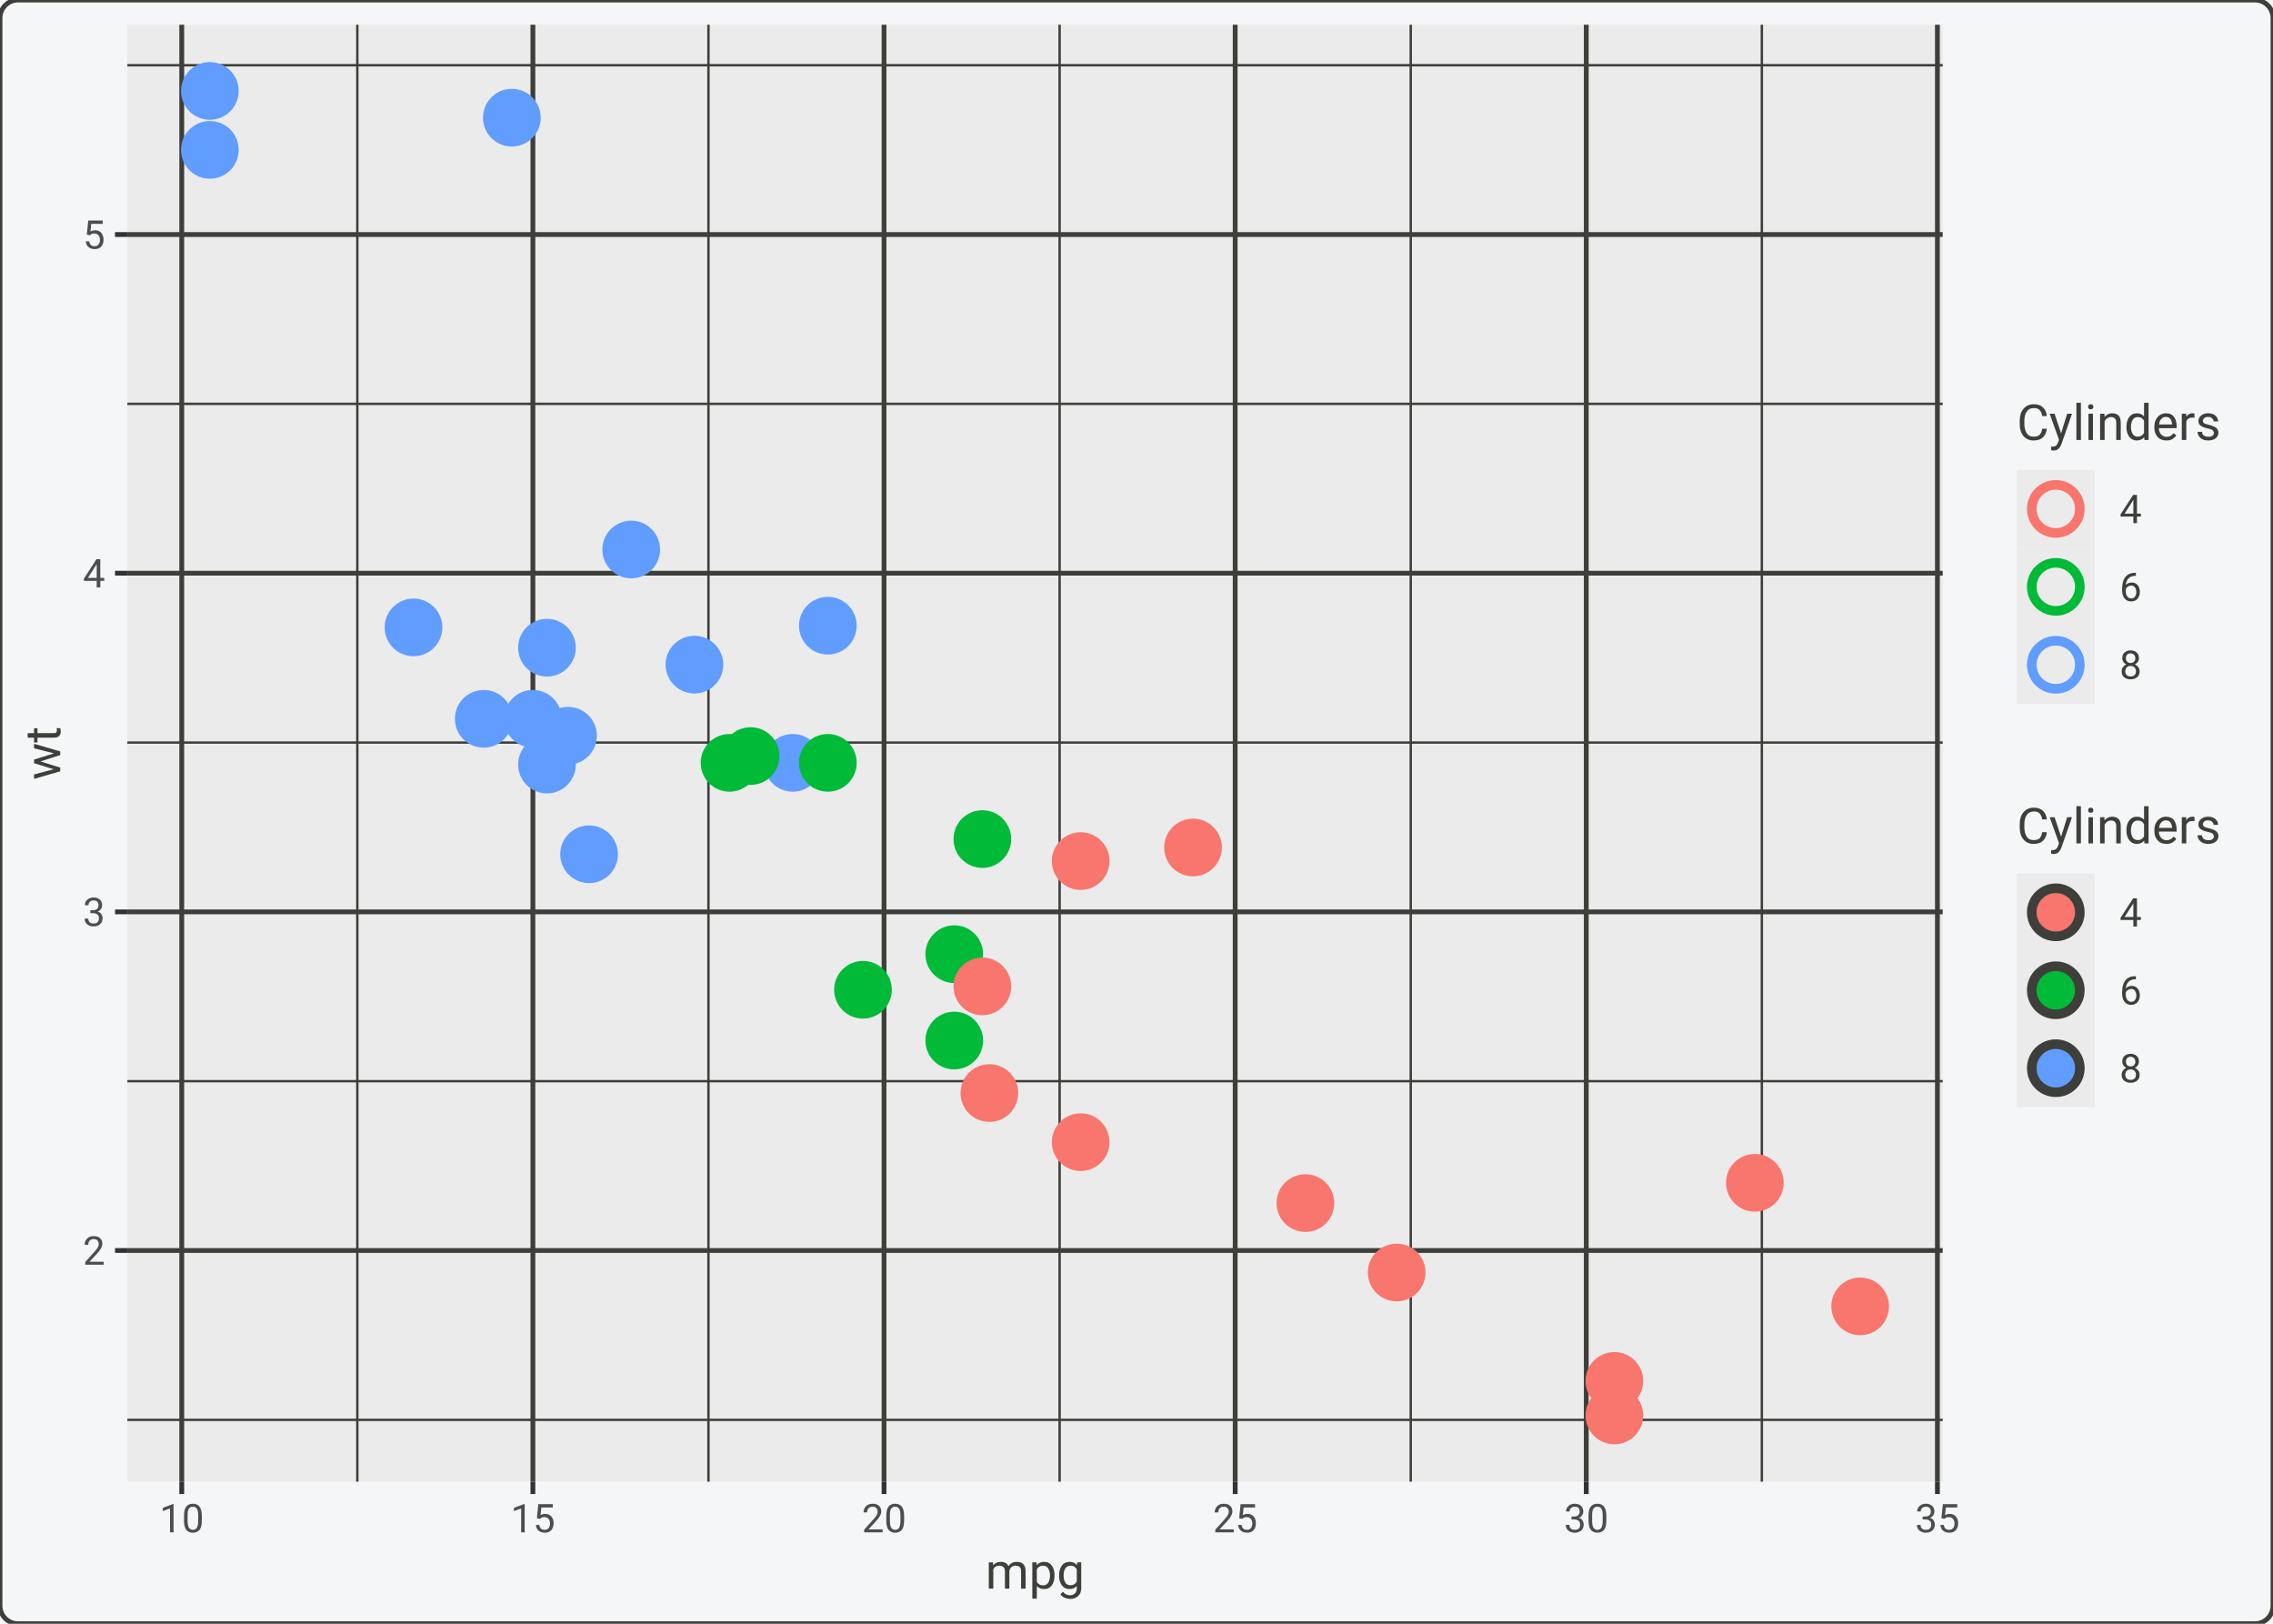
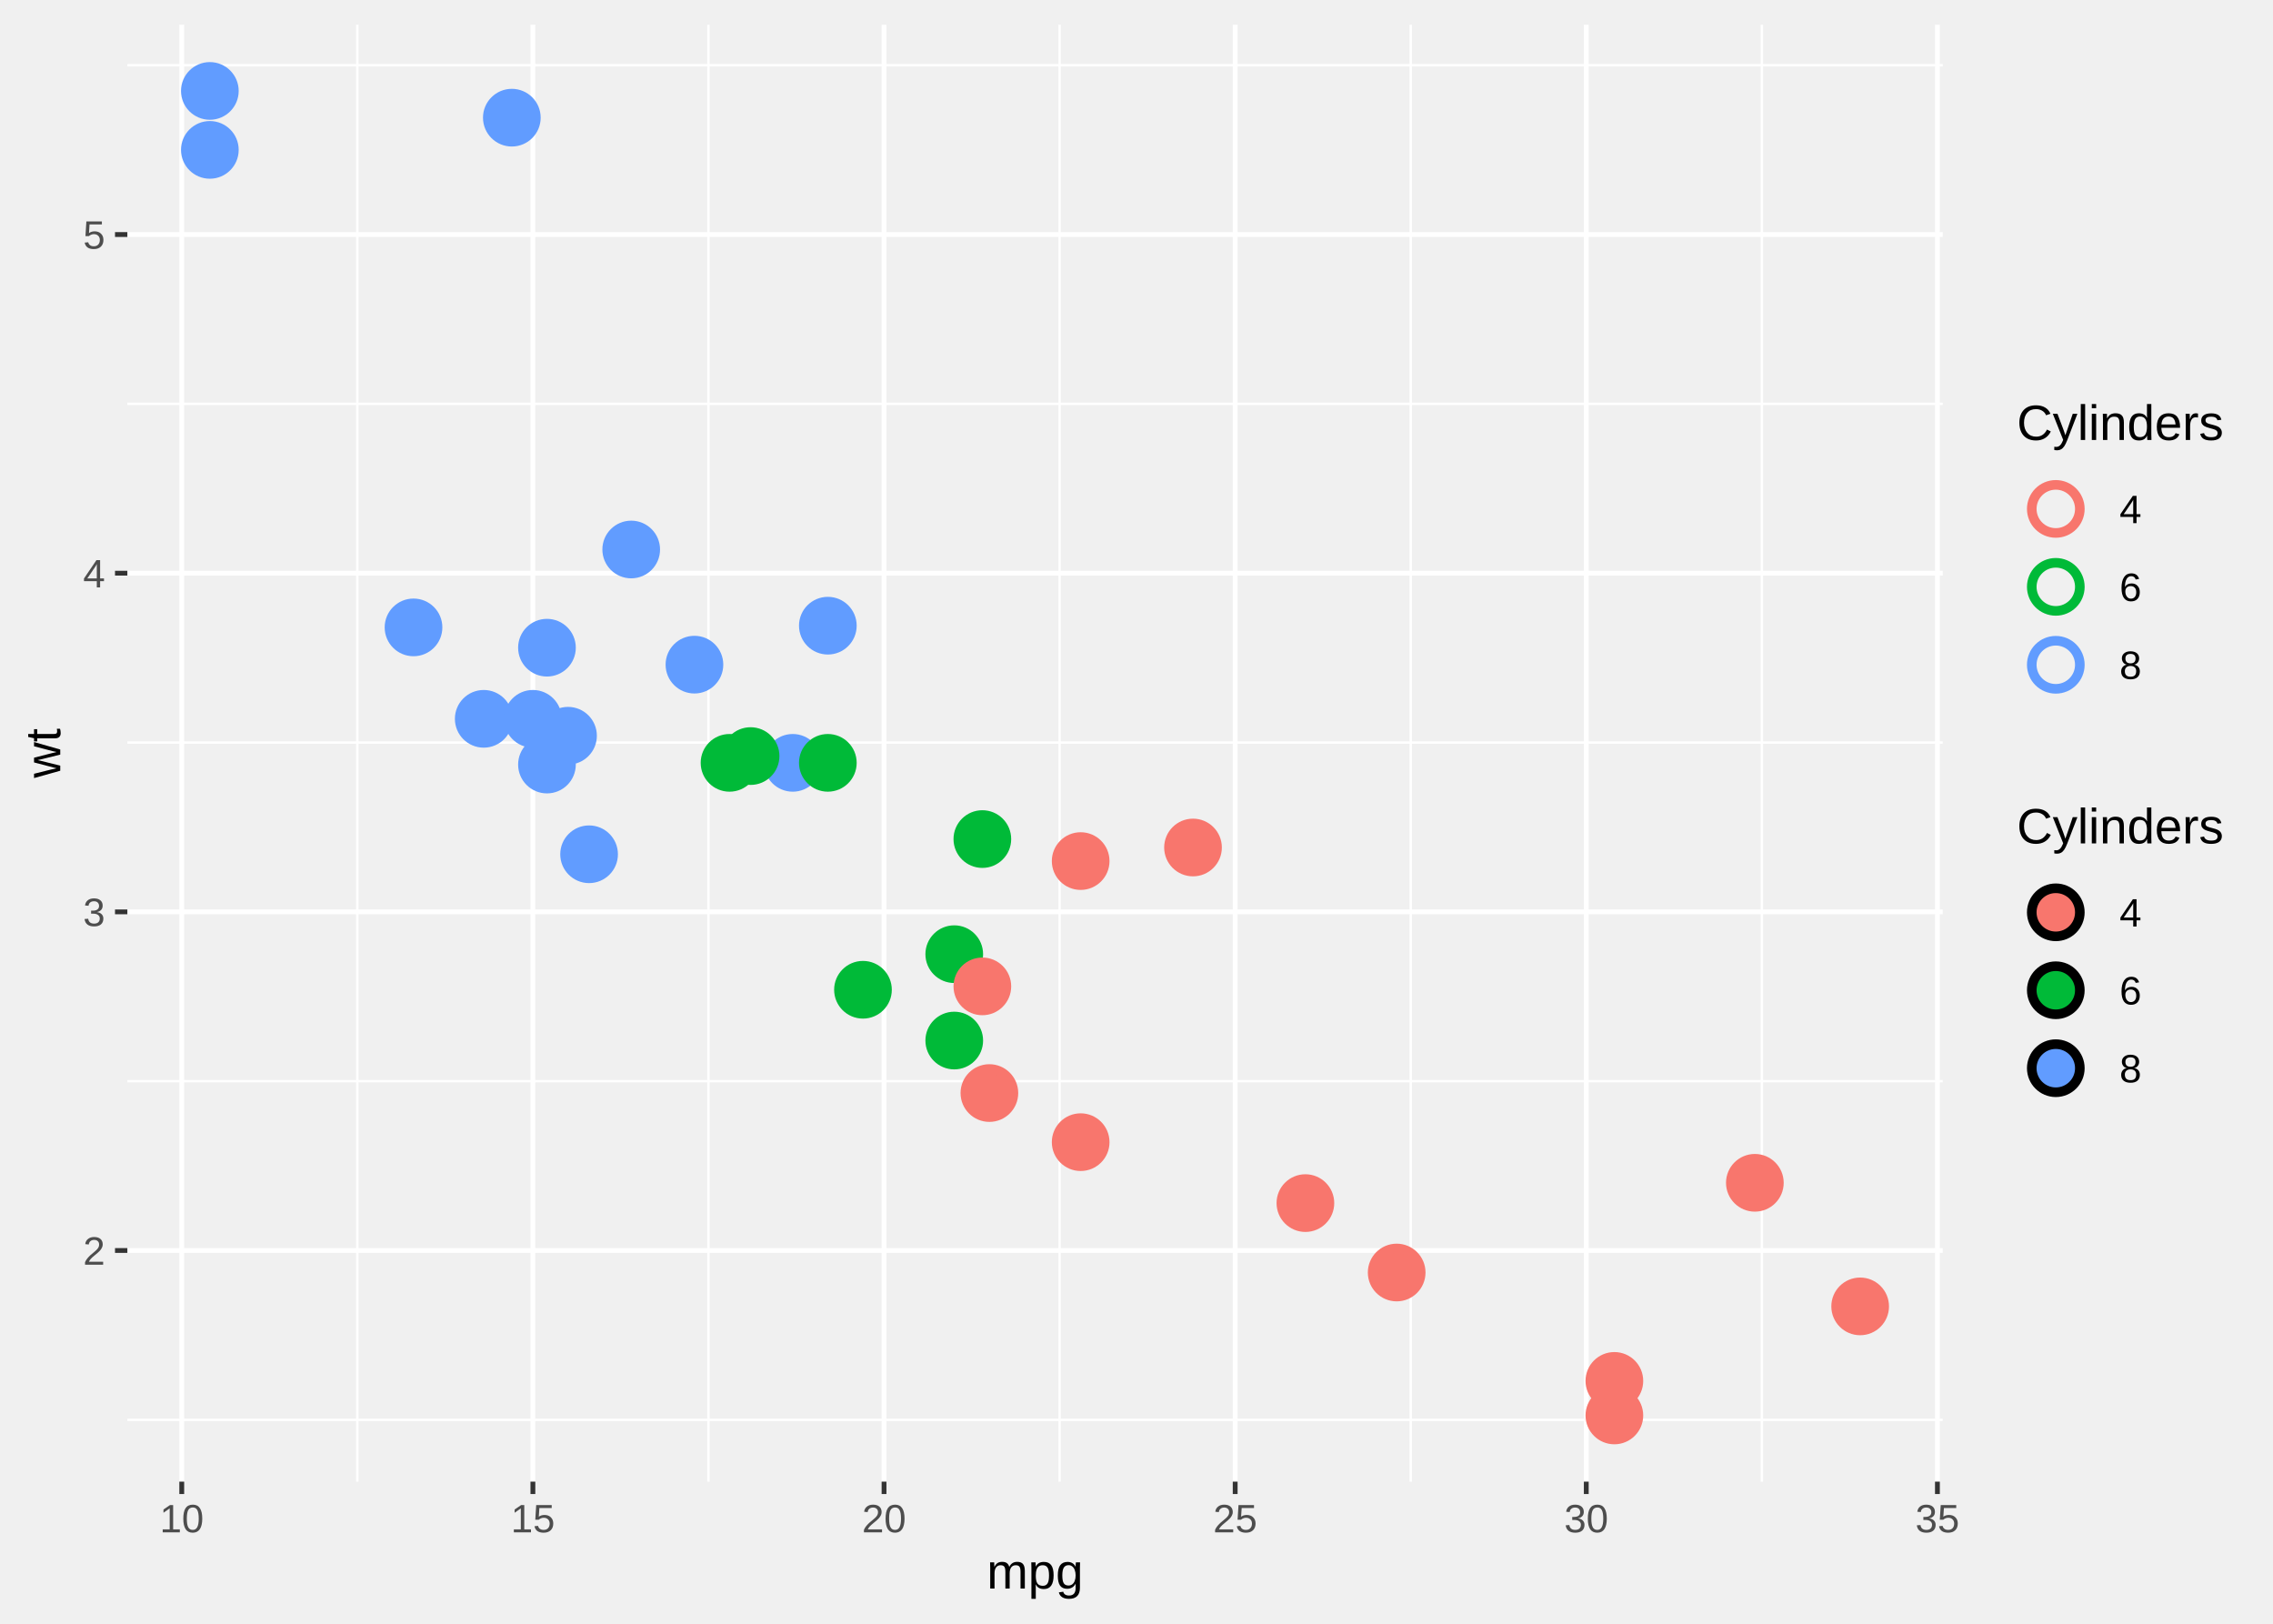
<svg xmlns="http://www.w3.org/2000/svg" width="504.00pt" height="360.00pt" viewBox="0 0 504.00 360.00">
  <g class="svglite">
    <defs>
      <style type="text/css">
-     /* theme-aware-processed */
-     .svglite line, .svglite polyline, .svglite polygon, .svglite path, .svglite circle {
+     .svglite line, .svglite polyline, .svglite polygon, .svglite path, .svglite rect, .svglite circle {
      fill: none;
-       stroke: #3E3F3A;
-       stroke-linecap: round;
-       stroke-linejoin: round;
-       stroke-miterlimit: 10.00;
-     }
-     .svglite &gt; g &gt; rect {
-       fill: none;
-       stroke: #3E3F3A;
+       stroke: #000000;
      stroke-linecap: round;
      stroke-linejoin: round;
      stroke-miterlimit: 10.00;
    }
    .svglite text {
      white-space: pre;
-       fill: #3E3F3A;
    }
    .svglite g.glyphgroup path {
      fill: inherit;
      stroke: none;
    }
  </style>
    </defs>
-     <rect class="svg-bg" width="100%" height="100%" style="stroke: none; fill: #F5F6F8;" />
+     <rect width="100%" height="100%" style="stroke: none; fill: none;" />
    <defs>
      <clipPath id="cpMC4wMHw1MDQuMDB8MC4wMHwzNjAuMDA=">
        <rect x="0.00" y="0.00" width="504.00" height="360.00" />
      </clipPath>
    </defs>
    <g clip-path="url(#cpMC4wMHw1MDQuMDB8MC4wMHwzNjAuMDA=)">
-       <rect rx="4" x="0.00" y="0.00" width="504.00" height="360.00" style="stroke-width: 1.07; stroke: #3E3F3A; fill: #F5F6F8;" />
+       <rect x="0.00" y="0.00" width="504.00" height="360.00" style="stroke-width: 1.07; stroke: none;" />
    </g>
    <defs>
      <clipPath id="cpMjguMjR8NDMwLjc2fDUuNDh8MzI4LjUw">
        <rect x="28.24" y="5.48" width="402.52" height="323.02" />
      </clipPath>
    </defs>
    <g clip-path="url(#cpMjguMjR8NDMwLjc2fDUuNDh8MzI4LjUw)">
-       <rect x="28.24" y="5.48" width="402.52" height="323.02" style="stroke-width: 1.07; stroke: none; fill: #EBEBEB;" />
-       <polyline points="28.24,314.80 430.76,314.80 " style="stroke-width: 0.53; stroke: #3E3F3A; stroke-linecap: butt;" />
-       <polyline points="28.24,239.71 430.76,239.71 " style="stroke-width: 0.53; stroke: #3E3F3A; stroke-linecap: butt;" />
-       <polyline points="28.24,164.63 430.76,164.63 " style="stroke-width: 0.53; stroke: #3E3F3A; stroke-linecap: butt;" />
-       <polyline points="28.24,89.54 430.76,89.54 " style="stroke-width: 0.53; stroke: #3E3F3A; stroke-linecap: butt;" />
-       <polyline points="28.24,14.46 430.76,14.46 " style="stroke-width: 0.53; stroke: #3E3F3A; stroke-linecap: butt;" />
-       <polyline points="79.23,328.50 79.23,5.48 " style="stroke-width: 0.53; stroke: #3E3F3A; stroke-linecap: butt;" />
-       <polyline points="157.09,328.50 157.09,5.48 " style="stroke-width: 0.53; stroke: #3E3F3A; stroke-linecap: butt;" />
-       <polyline points="234.95,328.50 234.95,5.48 " style="stroke-width: 0.53; stroke: #3E3F3A; stroke-linecap: butt;" />
-       <polyline points="312.81,328.50 312.81,5.48 " style="stroke-width: 0.53; stroke: #3E3F3A; stroke-linecap: butt;" />
-       <polyline points="390.66,328.50 390.66,5.48 " style="stroke-width: 0.53; stroke: #3E3F3A; stroke-linecap: butt;" />
-       <polyline points="28.24,277.25 430.76,277.25 " style="stroke-width: 1.07; stroke: #3E3F3A; stroke-linecap: butt;" />
-       <polyline points="28.24,202.17 430.76,202.17 " style="stroke-width: 1.07; stroke: #3E3F3A; stroke-linecap: butt;" />
-       <polyline points="28.24,127.08 430.76,127.08 " style="stroke-width: 1.07; stroke: #3E3F3A; stroke-linecap: butt;" />
-       <polyline points="28.24,52.00 430.76,52.00 " style="stroke-width: 1.07; stroke: #3E3F3A; stroke-linecap: butt;" />
-       <polyline points="40.30,328.50 40.30,5.48 " style="stroke-width: 1.07; stroke: #3E3F3A; stroke-linecap: butt;" />
-       <polyline points="118.16,328.50 118.16,5.48 " style="stroke-width: 1.07; stroke: #3E3F3A; stroke-linecap: butt;" />
-       <polyline points="196.02,328.50 196.02,5.48 " style="stroke-width: 1.07; stroke: #3E3F3A; stroke-linecap: butt;" />
-       <polyline points="273.88,328.50 273.88,5.48 " style="stroke-width: 1.07; stroke: #3E3F3A; stroke-linecap: butt;" />
-       <polyline points="351.73,328.50 351.73,5.48 " style="stroke-width: 1.07; stroke: #3E3F3A; stroke-linecap: butt;" />
-       <polyline points="429.59,328.50 429.59,5.48 " style="stroke-width: 1.07; stroke: #3E3F3A; stroke-linecap: butt;" />
+       <rect x="28.24" y="5.48" width="402.52" height="323.02" style="stroke-width: 1.07; stroke: none;" />
+       <polyline points="28.24,314.80 430.76,314.80 " style="stroke-width: 0.53; stroke: #FFFFFF; stroke-linecap: butt;" />
+       <polyline points="28.24,239.71 430.76,239.71 " style="stroke-width: 0.53; stroke: #FFFFFF; stroke-linecap: butt;" />
+       <polyline points="28.24,164.63 430.76,164.63 " style="stroke-width: 0.53; stroke: #FFFFFF; stroke-linecap: butt;" />
+       <polyline points="28.24,89.54 430.76,89.54 " style="stroke-width: 0.53; stroke: #FFFFFF; stroke-linecap: butt;" />
+       <polyline points="28.24,14.46 430.76,14.46 " style="stroke-width: 0.53; stroke: #FFFFFF; stroke-linecap: butt;" />
+       <polyline points="79.23,328.50 79.23,5.48 " style="stroke-width: 0.53; stroke: #FFFFFF; stroke-linecap: butt;" />
+       <polyline points="157.09,328.50 157.09,5.48 " style="stroke-width: 0.53; stroke: #FFFFFF; stroke-linecap: butt;" />
+       <polyline points="234.95,328.50 234.95,5.48 " style="stroke-width: 0.53; stroke: #FFFFFF; stroke-linecap: butt;" />
+       <polyline points="312.81,328.50 312.81,5.48 " style="stroke-width: 0.53; stroke: #FFFFFF; stroke-linecap: butt;" />
+       <polyline points="390.66,328.50 390.66,5.48 " style="stroke-width: 0.53; stroke: #FFFFFF; stroke-linecap: butt;" />
+       <polyline points="28.24,277.25 430.76,277.25 " style="stroke-width: 1.07; stroke: #FFFFFF; stroke-linecap: butt;" />
+       <polyline points="28.24,202.17 430.76,202.17 " style="stroke-width: 1.07; stroke: #FFFFFF; stroke-linecap: butt;" />
+       <polyline points="28.24,127.08 430.76,127.08 " style="stroke-width: 1.07; stroke: #FFFFFF; stroke-linecap: butt;" />
+       <polyline points="28.24,52.00 430.76,52.00 " style="stroke-width: 1.07; stroke: #FFFFFF; stroke-linecap: butt;" />
+       <polyline points="40.30,328.50 40.30,5.48 " style="stroke-width: 1.07; stroke: #FFFFFF; stroke-linecap: butt;" />
+       <polyline points="118.16,328.50 118.16,5.48 " style="stroke-width: 1.07; stroke: #FFFFFF; stroke-linecap: butt;" />
+       <polyline points="196.02,328.50 196.02,5.48 " style="stroke-width: 1.07; stroke: #FFFFFF; stroke-linecap: butt;" />
+       <polyline points="273.88,328.50 273.88,5.48 " style="stroke-width: 1.07; stroke: #FFFFFF; stroke-linecap: butt;" />
+       <polyline points="351.73,328.50 351.73,5.48 " style="stroke-width: 1.07; stroke: #FFFFFF; stroke-linecap: butt;" />
+       <polyline points="429.59,328.50 429.59,5.48 " style="stroke-width: 1.07; stroke: #FFFFFF; stroke-linecap: butt;" />
      <circle cx="211.59" cy="230.70" r="5.33" style="stroke-width: 2.13; stroke: #00BA38; fill: #00BA38;" />
      <circle cx="211.59" cy="211.55" r="5.33" style="stroke-width: 2.13; stroke: #00BA38; fill: #00BA38;" />
      <circle cx="239.62" cy="253.23" r="5.33" style="stroke-width: 2.13; stroke: #F8766D; fill: #F8766D;" />
      <circle cx="217.82" cy="186.03" r="5.33" style="stroke-width: 2.13; stroke: #00BA38; fill: #00BA38;" />
      <circle cx="175.78" cy="169.13" r="5.33" style="stroke-width: 2.13; stroke: #619CFF; fill: #619CFF;" />
      <circle cx="166.43" cy="167.63" r="5.33" style="stroke-width: 2.13; stroke: #00BA38; fill: #00BA38;" />
      <circle cx="107.26" cy="159.37" r="5.33" style="stroke-width: 2.13; stroke: #619CFF; fill: #619CFF;" />
      <circle cx="264.53" cy="187.90" r="5.33" style="stroke-width: 2.13; stroke: #F8766D; fill: #F8766D;" />
      <circle cx="239.62" cy="190.91" r="5.33" style="stroke-width: 2.13; stroke: #F8766D; fill: #F8766D;" />
      <circle cx="183.56" cy="169.13" r="5.33" style="stroke-width: 2.13; stroke: #00BA38; fill: #00BA38;" />
      <circle cx="161.76" cy="169.13" r="5.33" style="stroke-width: 2.13; stroke: #00BA38; fill: #00BA38;" />
      <circle cx="139.96" cy="121.83" r="5.33" style="stroke-width: 2.13; stroke: #619CFF; fill: #619CFF;" />
      <circle cx="153.98" cy="147.36" r="5.33" style="stroke-width: 2.13; stroke: #619CFF; fill: #619CFF;" />
      <circle cx="121.28" cy="143.60" r="5.33" style="stroke-width: 2.13; stroke: #619CFF; fill: #619CFF;" />
      <circle cx="46.53" cy="33.23" r="5.33" style="stroke-width: 2.13; stroke: #619CFF; fill: #619CFF;" />
      <circle cx="46.53" cy="20.16" r="5.33" style="stroke-width: 2.13; stroke: #619CFF; fill: #619CFF;" />
      <circle cx="113.49" cy="26.09" r="5.33" style="stroke-width: 2.13; stroke: #619CFF; fill: #619CFF;" />
      <circle cx="389.11" cy="262.24" r="5.33" style="stroke-width: 2.13; stroke: #F8766D; fill: #F8766D;" />
      <circle cx="357.96" cy="306.16" r="5.33" style="stroke-width: 2.13; stroke: #F8766D; fill: #F8766D;" />
      <circle cx="412.46" cy="289.64" r="5.33" style="stroke-width: 2.13; stroke: #F8766D; fill: #F8766D;" />
      <circle cx="219.38" cy="242.34" r="5.33" style="stroke-width: 2.13; stroke: #F8766D; fill: #F8766D;" />
      <circle cx="125.95" cy="163.12" r="5.33" style="stroke-width: 2.13; stroke: #619CFF; fill: #619CFF;" />
      <circle cx="121.28" cy="169.51" r="5.33" style="stroke-width: 2.13; stroke: #619CFF; fill: #619CFF;" />
      <circle cx="91.69" cy="139.10" r="5.33" style="stroke-width: 2.13; stroke: #619CFF; fill: #619CFF;" />
      <circle cx="183.56" cy="138.72" r="5.33" style="stroke-width: 2.13; stroke: #619CFF; fill: #619CFF;" />
      <circle cx="309.69" cy="282.13" r="5.33" style="stroke-width: 2.13; stroke: #F8766D; fill: #F8766D;" />
      <circle cx="289.45" cy="266.74" r="5.33" style="stroke-width: 2.13; stroke: #F8766D; fill: #F8766D;" />
      <circle cx="357.96" cy="313.82" r="5.33" style="stroke-width: 2.13; stroke: #F8766D; fill: #F8766D;" />
      <circle cx="130.62" cy="189.40" r="5.33" style="stroke-width: 2.13; stroke: #619CFF; fill: #619CFF;" />
      <circle cx="191.35" cy="219.44" r="5.33" style="stroke-width: 2.13; stroke: #00BA38; fill: #00BA38;" />
      <circle cx="118.16" cy="159.37" r="5.33" style="stroke-width: 2.13; stroke: #619CFF; fill: #619CFF;" />
      <circle cx="217.82" cy="218.69" r="5.33" style="stroke-width: 2.13; stroke: #F8766D; fill: #F8766D;" />
    </g>
    <g clip-path="url(#cpMC4wMHw1MDQuMDB8MC4wMHwzNjAuMDA=)">
-       <text x="23.31" y="280.40" text-anchor="end" style="font-size: 8.80px;fill: #4D4D4D; font-family: &quot;Roboto&quot;, -apple-system, BlinkMacSystemFont, &quot;Segoe UI&quot;, system-ui, sans-serif;" textLength="4.89px" lengthAdjust="spacingAndGlyphs">2</text>
-       <text x="23.31" y="205.32" text-anchor="end" style="font-size: 8.80px;fill: #4D4D4D; font-family: &quot;Roboto&quot;, -apple-system, BlinkMacSystemFont, &quot;Segoe UI&quot;, system-ui, sans-serif;" textLength="4.89px" lengthAdjust="spacingAndGlyphs">3</text>
-       <text x="23.31" y="130.23" text-anchor="end" style="font-size: 8.80px;fill: #4D4D4D; font-family: &quot;Roboto&quot;, -apple-system, BlinkMacSystemFont, &quot;Segoe UI&quot;, system-ui, sans-serif;" textLength="4.89px" lengthAdjust="spacingAndGlyphs">4</text>
-       <text x="23.31" y="55.15" text-anchor="end" style="font-size: 8.80px;fill: #4D4D4D; font-family: &quot;Roboto&quot;, -apple-system, BlinkMacSystemFont, &quot;Segoe UI&quot;, system-ui, sans-serif;" textLength="4.89px" lengthAdjust="spacingAndGlyphs">5</text>
+       <text x="23.31" y="280.40" text-anchor="end" style="font-size: 8.80px;fill: #4D4D4D; font-family: &quot;Arial&quot;;" textLength="4.89px" lengthAdjust="spacingAndGlyphs">2</text>
+       <text x="23.31" y="205.32" text-anchor="end" style="font-size: 8.80px;fill: #4D4D4D; font-family: &quot;Arial&quot;;" textLength="4.89px" lengthAdjust="spacingAndGlyphs">3</text>
+       <text x="23.31" y="130.23" text-anchor="end" style="font-size: 8.80px;fill: #4D4D4D; font-family: &quot;Arial&quot;;" textLength="4.89px" lengthAdjust="spacingAndGlyphs">4</text>
+       <text x="23.31" y="55.15" text-anchor="end" style="font-size: 8.80px;fill: #4D4D4D; font-family: &quot;Arial&quot;;" textLength="4.89px" lengthAdjust="spacingAndGlyphs">5</text>
      <polyline points="25.50,277.25 28.24,277.25 " style="stroke-width: 1.07; stroke: #333333; stroke-linecap: butt;" />
      <polyline points="25.50,202.17 28.24,202.17 " style="stroke-width: 1.07; stroke: #333333; stroke-linecap: butt;" />
      <polyline points="25.50,127.08 28.24,127.08 " style="stroke-width: 1.07; stroke: #333333; stroke-linecap: butt;" />
      <polyline points="25.50,52.00 28.24,52.00 " style="stroke-width: 1.07; stroke: #333333; stroke-linecap: butt;" />
      <polyline points="40.30,331.24 40.30,328.50 " style="stroke-width: 1.07; stroke: #333333; stroke-linecap: butt;" />
      <polyline points="118.16,331.24 118.16,328.50 " style="stroke-width: 1.07; stroke: #333333; stroke-linecap: butt;" />
      <polyline points="196.02,331.24 196.02,328.50 " style="stroke-width: 1.07; stroke: #333333; stroke-linecap: butt;" />
      <polyline points="273.88,331.24 273.88,328.50 " style="stroke-width: 1.07; stroke: #333333; stroke-linecap: butt;" />
      <polyline points="351.73,331.24 351.73,328.50 " style="stroke-width: 1.07; stroke: #333333; stroke-linecap: butt;" />
      <polyline points="429.59,331.24 429.59,328.50 " style="stroke-width: 1.07; stroke: #333333; stroke-linecap: butt;" />
-       <text x="40.30" y="339.74" text-anchor="middle" style="font-size: 8.80px;fill: #4D4D4D; font-family: &quot;Roboto&quot;, -apple-system, BlinkMacSystemFont, &quot;Segoe UI&quot;, system-ui, sans-serif;" textLength="9.78px" lengthAdjust="spacingAndGlyphs">10</text>
-       <text x="118.16" y="339.74" text-anchor="middle" style="font-size: 8.80px;fill: #4D4D4D; font-family: &quot;Roboto&quot;, -apple-system, BlinkMacSystemFont, &quot;Segoe UI&quot;, system-ui, sans-serif;" textLength="9.78px" lengthAdjust="spacingAndGlyphs">15</text>
-       <text x="196.02" y="339.74" text-anchor="middle" style="font-size: 8.80px;fill: #4D4D4D; font-family: &quot;Roboto&quot;, -apple-system, BlinkMacSystemFont, &quot;Segoe UI&quot;, system-ui, sans-serif;" textLength="9.78px" lengthAdjust="spacingAndGlyphs">20</text>
-       <text x="273.88" y="339.74" text-anchor="middle" style="font-size: 8.80px;fill: #4D4D4D; font-family: &quot;Roboto&quot;, -apple-system, BlinkMacSystemFont, &quot;Segoe UI&quot;, system-ui, sans-serif;" textLength="9.78px" lengthAdjust="spacingAndGlyphs">25</text>
-       <text x="351.73" y="339.74" text-anchor="middle" style="font-size: 8.80px;fill: #4D4D4D; font-family: &quot;Roboto&quot;, -apple-system, BlinkMacSystemFont, &quot;Segoe UI&quot;, system-ui, sans-serif;" textLength="9.78px" lengthAdjust="spacingAndGlyphs">30</text>
-       <text x="429.59" y="339.74" text-anchor="middle" style="font-size: 8.80px;fill: #4D4D4D; font-family: &quot;Roboto&quot;, -apple-system, BlinkMacSystemFont, &quot;Segoe UI&quot;, system-ui, sans-serif;" textLength="9.78px" lengthAdjust="spacingAndGlyphs">35</text>
-       <text x="229.50" y="352.20" text-anchor="middle" style="font-size: 11.00px; font-family: &quot;Roboto&quot;, -apple-system, BlinkMacSystemFont, &quot;Segoe UI&quot;, system-ui, sans-serif;" textLength="21.41px" lengthAdjust="spacingAndGlyphs">mpg</text>
-       <text transform="translate(13.36,166.99) rotate(-90)" text-anchor="middle" style="font-size: 11.00px; font-family: &quot;Roboto&quot;, -apple-system, BlinkMacSystemFont, &quot;Segoe UI&quot;, system-ui, sans-serif;" textLength="11.00px" lengthAdjust="spacingAndGlyphs">wt</text>
-       <rect rx="4" x="441.72" y="83.04" width="56.80" height="78.47" style="stroke-width: 1.07; stroke: none; fill: #F5F6F8;" />
-       <text x="447.20" y="97.55" style="font-size: 11.00px; font-family: &quot;Roboto&quot;, -apple-system, BlinkMacSystemFont, &quot;Segoe UI&quot;, system-ui, sans-serif;" textLength="45.84px" lengthAdjust="spacingAndGlyphs">Cylinders</text>
-       <rect x="447.20" y="104.19" width="17.28" height="17.28" style="stroke-width: 1.07; stroke: none; fill: #EBEBEB;" />
+       <text x="40.30" y="339.74" text-anchor="middle" style="font-size: 8.80px;fill: #4D4D4D; font-family: &quot;Arial&quot;;" textLength="9.78px" lengthAdjust="spacingAndGlyphs">10</text>
+       <text x="118.16" y="339.74" text-anchor="middle" style="font-size: 8.80px;fill: #4D4D4D; font-family: &quot;Arial&quot;;" textLength="9.78px" lengthAdjust="spacingAndGlyphs">15</text>
+       <text x="196.02" y="339.74" text-anchor="middle" style="font-size: 8.80px;fill: #4D4D4D; font-family: &quot;Arial&quot;;" textLength="9.78px" lengthAdjust="spacingAndGlyphs">20</text>
+       <text x="273.88" y="339.74" text-anchor="middle" style="font-size: 8.80px;fill: #4D4D4D; font-family: &quot;Arial&quot;;" textLength="9.78px" lengthAdjust="spacingAndGlyphs">25</text>
+       <text x="351.73" y="339.74" text-anchor="middle" style="font-size: 8.80px;fill: #4D4D4D; font-family: &quot;Arial&quot;;" textLength="9.78px" lengthAdjust="spacingAndGlyphs">30</text>
+       <text x="429.59" y="339.74" text-anchor="middle" style="font-size: 8.80px;fill: #4D4D4D; font-family: &quot;Arial&quot;;" textLength="9.78px" lengthAdjust="spacingAndGlyphs">35</text>
+       <text x="229.50" y="352.20" text-anchor="middle" style="font-size: 11.00px; font-family: &quot;Arial&quot;;" textLength="21.41px" lengthAdjust="spacingAndGlyphs">mpg</text>
+       <text transform="translate(13.36,166.99) rotate(-90)" text-anchor="middle" style="font-size: 11.00px; font-family: &quot;Arial&quot;;" textLength="11.00px" lengthAdjust="spacingAndGlyphs">wt</text>
+       <rect x="441.72" y="83.04" width="56.80" height="167.91" style="stroke-width: 0.75; stroke: none;" />
+       <rect x="441.72" y="83.04" width="56.80" height="78.47" style="stroke-width: 1.07; stroke: none;" />
+       <text x="447.20" y="97.55" style="font-size: 11.00px; font-family: &quot;Arial&quot;;" textLength="45.84px" lengthAdjust="spacingAndGlyphs">Cylinders</text>
+       <rect x="447.20" y="104.19" width="17.28" height="17.28" style="stroke-width: 1.07; stroke: none;" />
      <circle cx="455.84" cy="112.83" r="5.33" style="stroke-width: 2.13; stroke: #F8766D;" />
-       <rect x="447.20" y="121.47" width="17.28" height="17.28" style="stroke-width: 1.07; stroke: none; fill: #EBEBEB;" />
+       <rect x="447.20" y="121.47" width="17.28" height="17.28" style="stroke-width: 1.07; stroke: none;" />
      <circle cx="455.84" cy="130.11" r="5.33" style="stroke-width: 2.13; stroke: #00BA38;" />
-       <rect x="447.20" y="138.75" width="17.28" height="17.28" style="stroke-width: 1.07; stroke: none; fill: #EBEBEB;" />
+       <rect x="447.20" y="138.75" width="17.28" height="17.28" style="stroke-width: 1.07; stroke: none;" />
      <circle cx="455.84" cy="147.39" r="5.33" style="stroke-width: 2.13; stroke: #619CFF;" />
-       <text x="469.96" y="115.98" style="font-size: 8.80px; font-family: &quot;Roboto&quot;, -apple-system, BlinkMacSystemFont, &quot;Segoe UI&quot;, system-ui, sans-serif;" textLength="4.89px" lengthAdjust="spacingAndGlyphs">4</text>
-       <text x="469.96" y="133.26" style="font-size: 8.80px; font-family: &quot;Roboto&quot;, -apple-system, BlinkMacSystemFont, &quot;Segoe UI&quot;, system-ui, sans-serif;" textLength="4.89px" lengthAdjust="spacingAndGlyphs">6</text>
-       <text x="469.96" y="150.54" style="font-size: 8.80px; font-family: &quot;Roboto&quot;, -apple-system, BlinkMacSystemFont, &quot;Segoe UI&quot;, system-ui, sans-serif;" textLength="4.89px" lengthAdjust="spacingAndGlyphs">8</text>
-       <rect rx="4" x="441.72" y="172.47" width="56.80" height="78.47" style="stroke-width: 1.07; stroke: none; fill: #F5F6F8;" />
-       <text x="447.20" y="186.99" style="font-size: 11.00px; font-family: &quot;Roboto&quot;, -apple-system, BlinkMacSystemFont, &quot;Segoe UI&quot;, system-ui, sans-serif;" textLength="45.84px" lengthAdjust="spacingAndGlyphs">Cylinders</text>
-       <rect x="447.20" y="193.63" width="17.28" height="17.28" style="stroke-width: 1.07; stroke: none; fill: #EBEBEB;" />
+       <text x="469.96" y="115.98" style="font-size: 8.80px; font-family: &quot;Arial&quot;;" textLength="4.89px" lengthAdjust="spacingAndGlyphs">4</text>
+       <text x="469.96" y="133.26" style="font-size: 8.80px; font-family: &quot;Arial&quot;;" textLength="4.89px" lengthAdjust="spacingAndGlyphs">6</text>
+       <text x="469.96" y="150.54" style="font-size: 8.80px; font-family: &quot;Arial&quot;;" textLength="4.89px" lengthAdjust="spacingAndGlyphs">8</text>
+       <rect x="441.72" y="172.47" width="56.80" height="78.47" style="stroke-width: 1.07; stroke: none;" />
+       <text x="447.20" y="186.99" style="font-size: 11.00px; font-family: &quot;Arial&quot;;" textLength="45.84px" lengthAdjust="spacingAndGlyphs">Cylinders</text>
+       <rect x="447.20" y="193.63" width="17.28" height="17.28" style="stroke-width: 1.07; stroke: none;" />
      <circle cx="455.84" cy="202.27" r="5.33" style="stroke-width: 2.13; fill: #F8766D;" />
-       <rect x="447.20" y="210.91" width="17.28" height="17.28" style="stroke-width: 1.07; stroke: none; fill: #EBEBEB;" />
+       <rect x="447.20" y="210.91" width="17.28" height="17.28" style="stroke-width: 1.07; stroke: none;" />
      <circle cx="455.84" cy="219.55" r="5.33" style="stroke-width: 2.13; fill: #00BA38;" />
-       <rect x="447.20" y="228.19" width="17.28" height="17.28" style="stroke-width: 1.07; stroke: none; fill: #EBEBEB;" />
+       <rect x="447.20" y="228.19" width="17.28" height="17.28" style="stroke-width: 1.07; stroke: none;" />
      <circle cx="455.84" cy="236.83" r="5.33" style="stroke-width: 2.13; fill: #619CFF;" />
-       <text x="469.96" y="205.42" style="font-size: 8.80px; font-family: &quot;Roboto&quot;, -apple-system, BlinkMacSystemFont, &quot;Segoe UI&quot;, system-ui, sans-serif;" textLength="4.89px" lengthAdjust="spacingAndGlyphs">4</text>
-       <text x="469.96" y="222.70" style="font-size: 8.80px; font-family: &quot;Roboto&quot;, -apple-system, BlinkMacSystemFont, &quot;Segoe UI&quot;, system-ui, sans-serif;" textLength="4.89px" lengthAdjust="spacingAndGlyphs">6</text>
-       <text x="469.96" y="239.98" style="font-size: 8.80px; font-family: &quot;Roboto&quot;, -apple-system, BlinkMacSystemFont, &quot;Segoe UI&quot;, system-ui, sans-serif;" textLength="4.89px" lengthAdjust="spacingAndGlyphs">8</text>
+       <text x="469.96" y="205.42" style="font-size: 8.80px; font-family: &quot;Arial&quot;;" textLength="4.89px" lengthAdjust="spacingAndGlyphs">4</text>
+       <text x="469.96" y="222.70" style="font-size: 8.80px; font-family: &quot;Arial&quot;;" textLength="4.89px" lengthAdjust="spacingAndGlyphs">6</text>
+       <text x="469.96" y="239.98" style="font-size: 8.80px; font-family: &quot;Arial&quot;;" textLength="4.89px" lengthAdjust="spacingAndGlyphs">8</text>
    </g>
  </g>
</svg>
